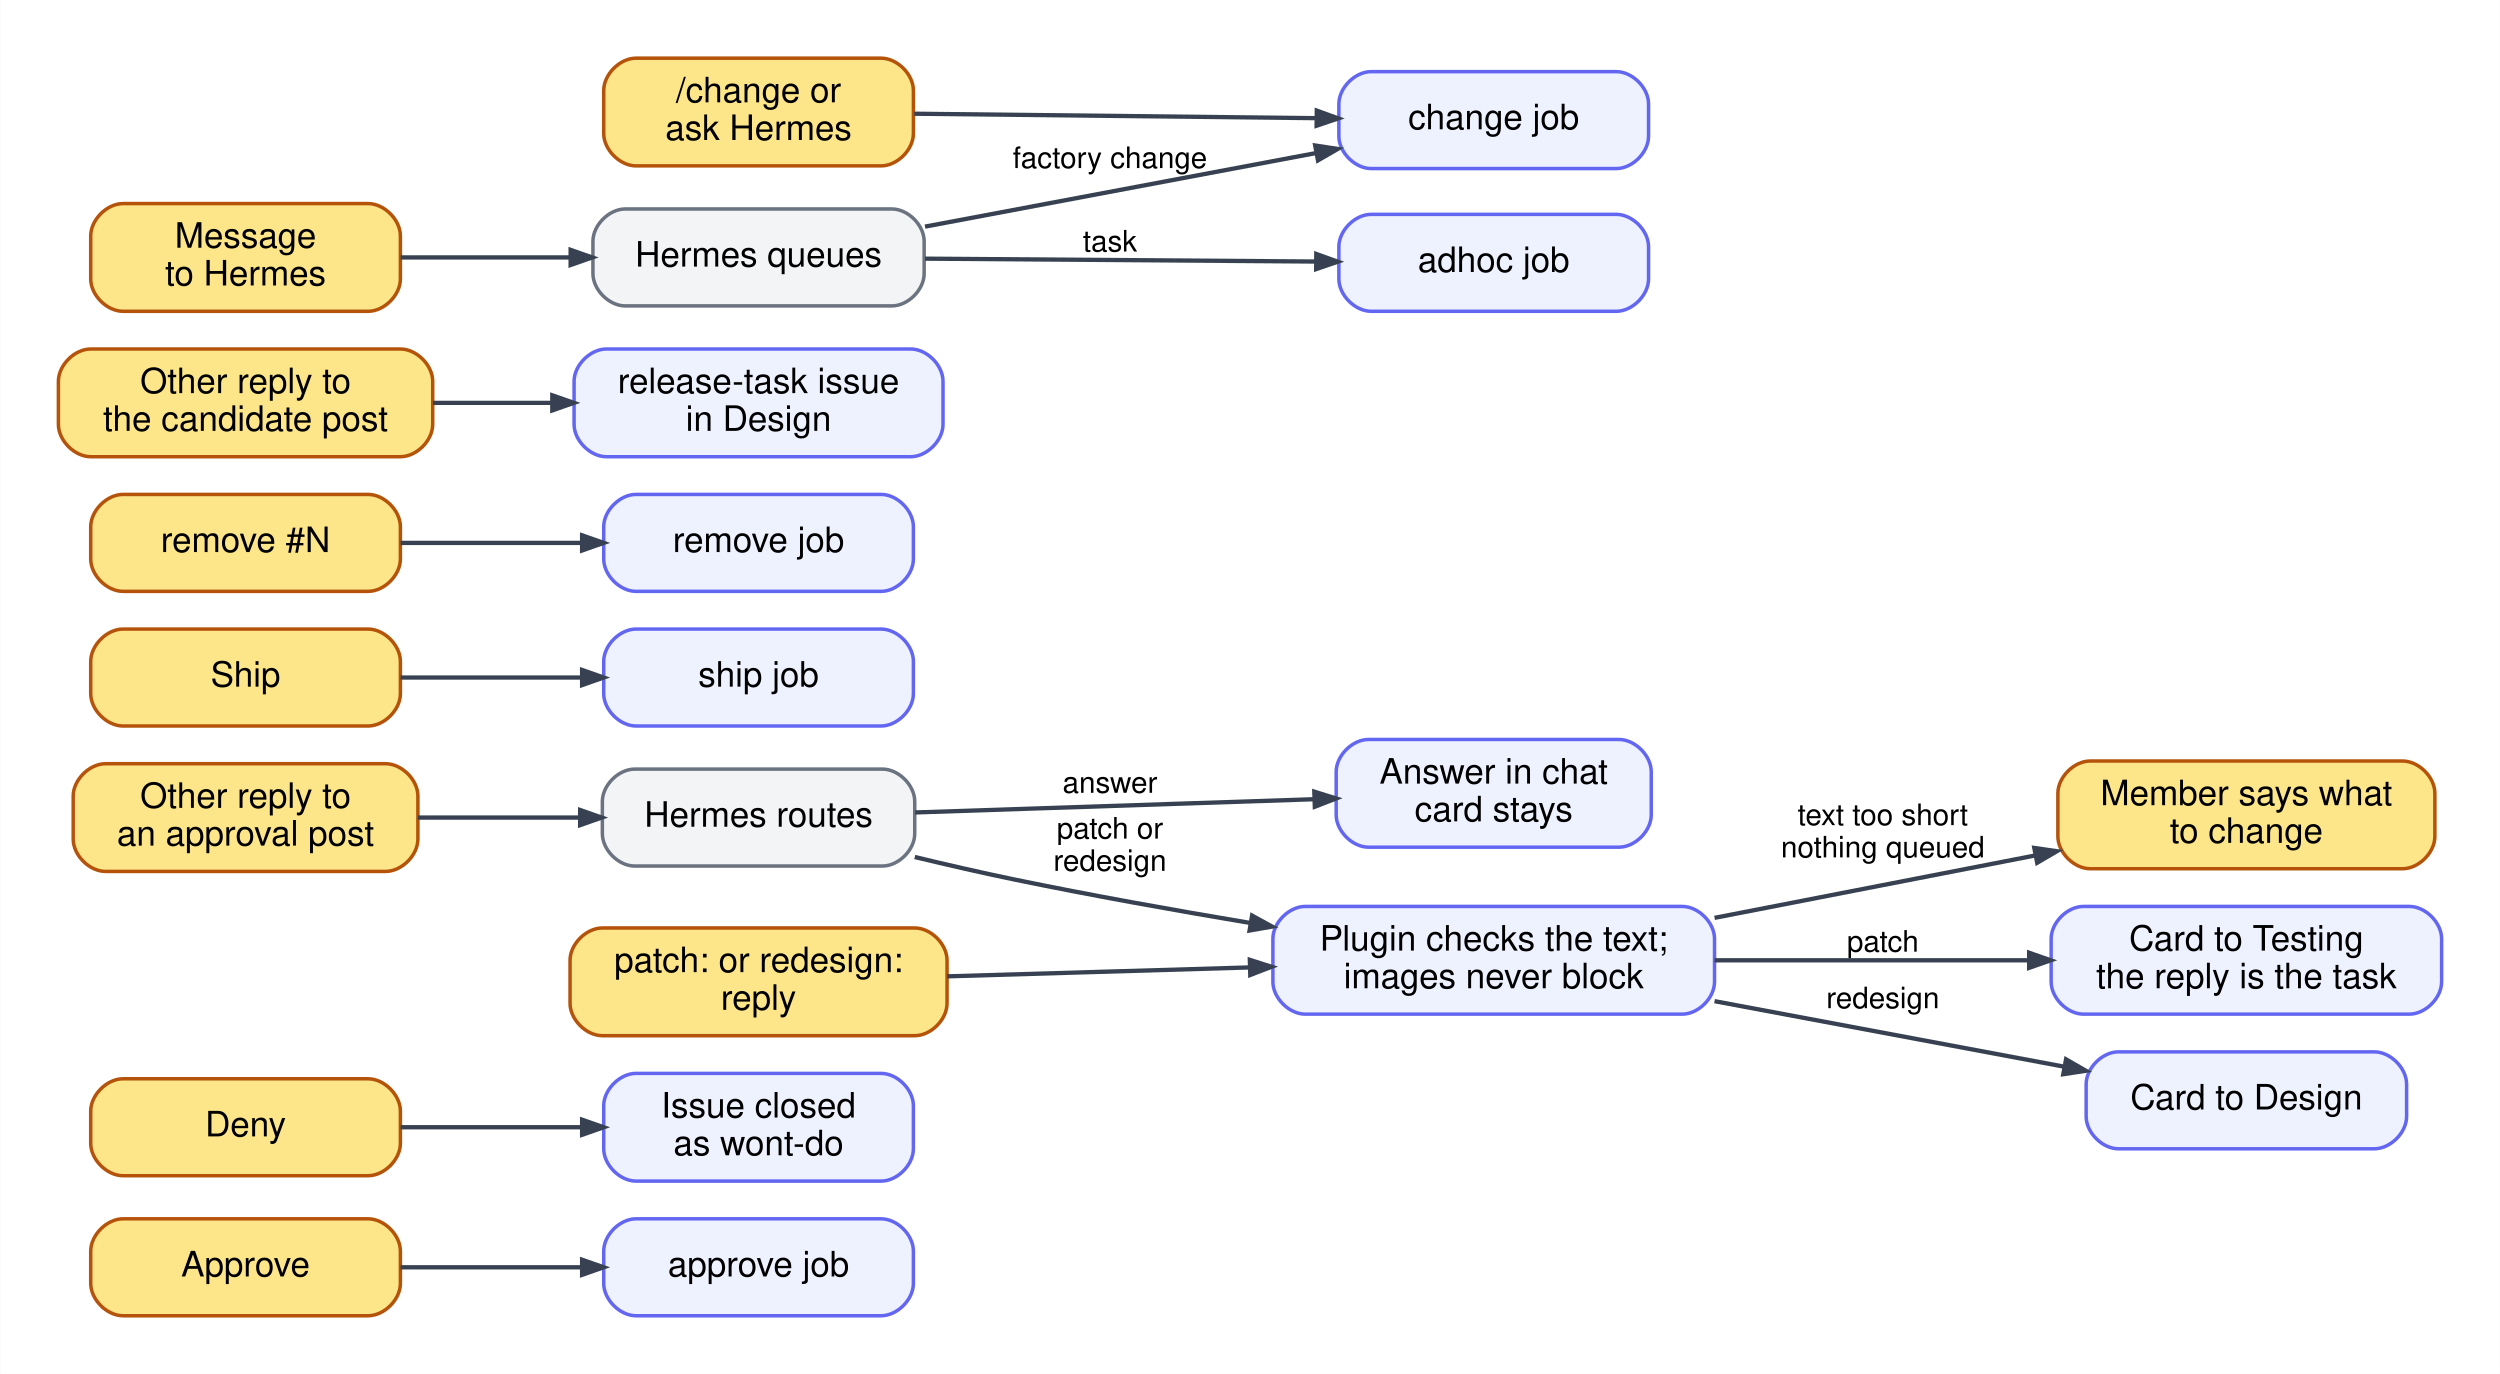
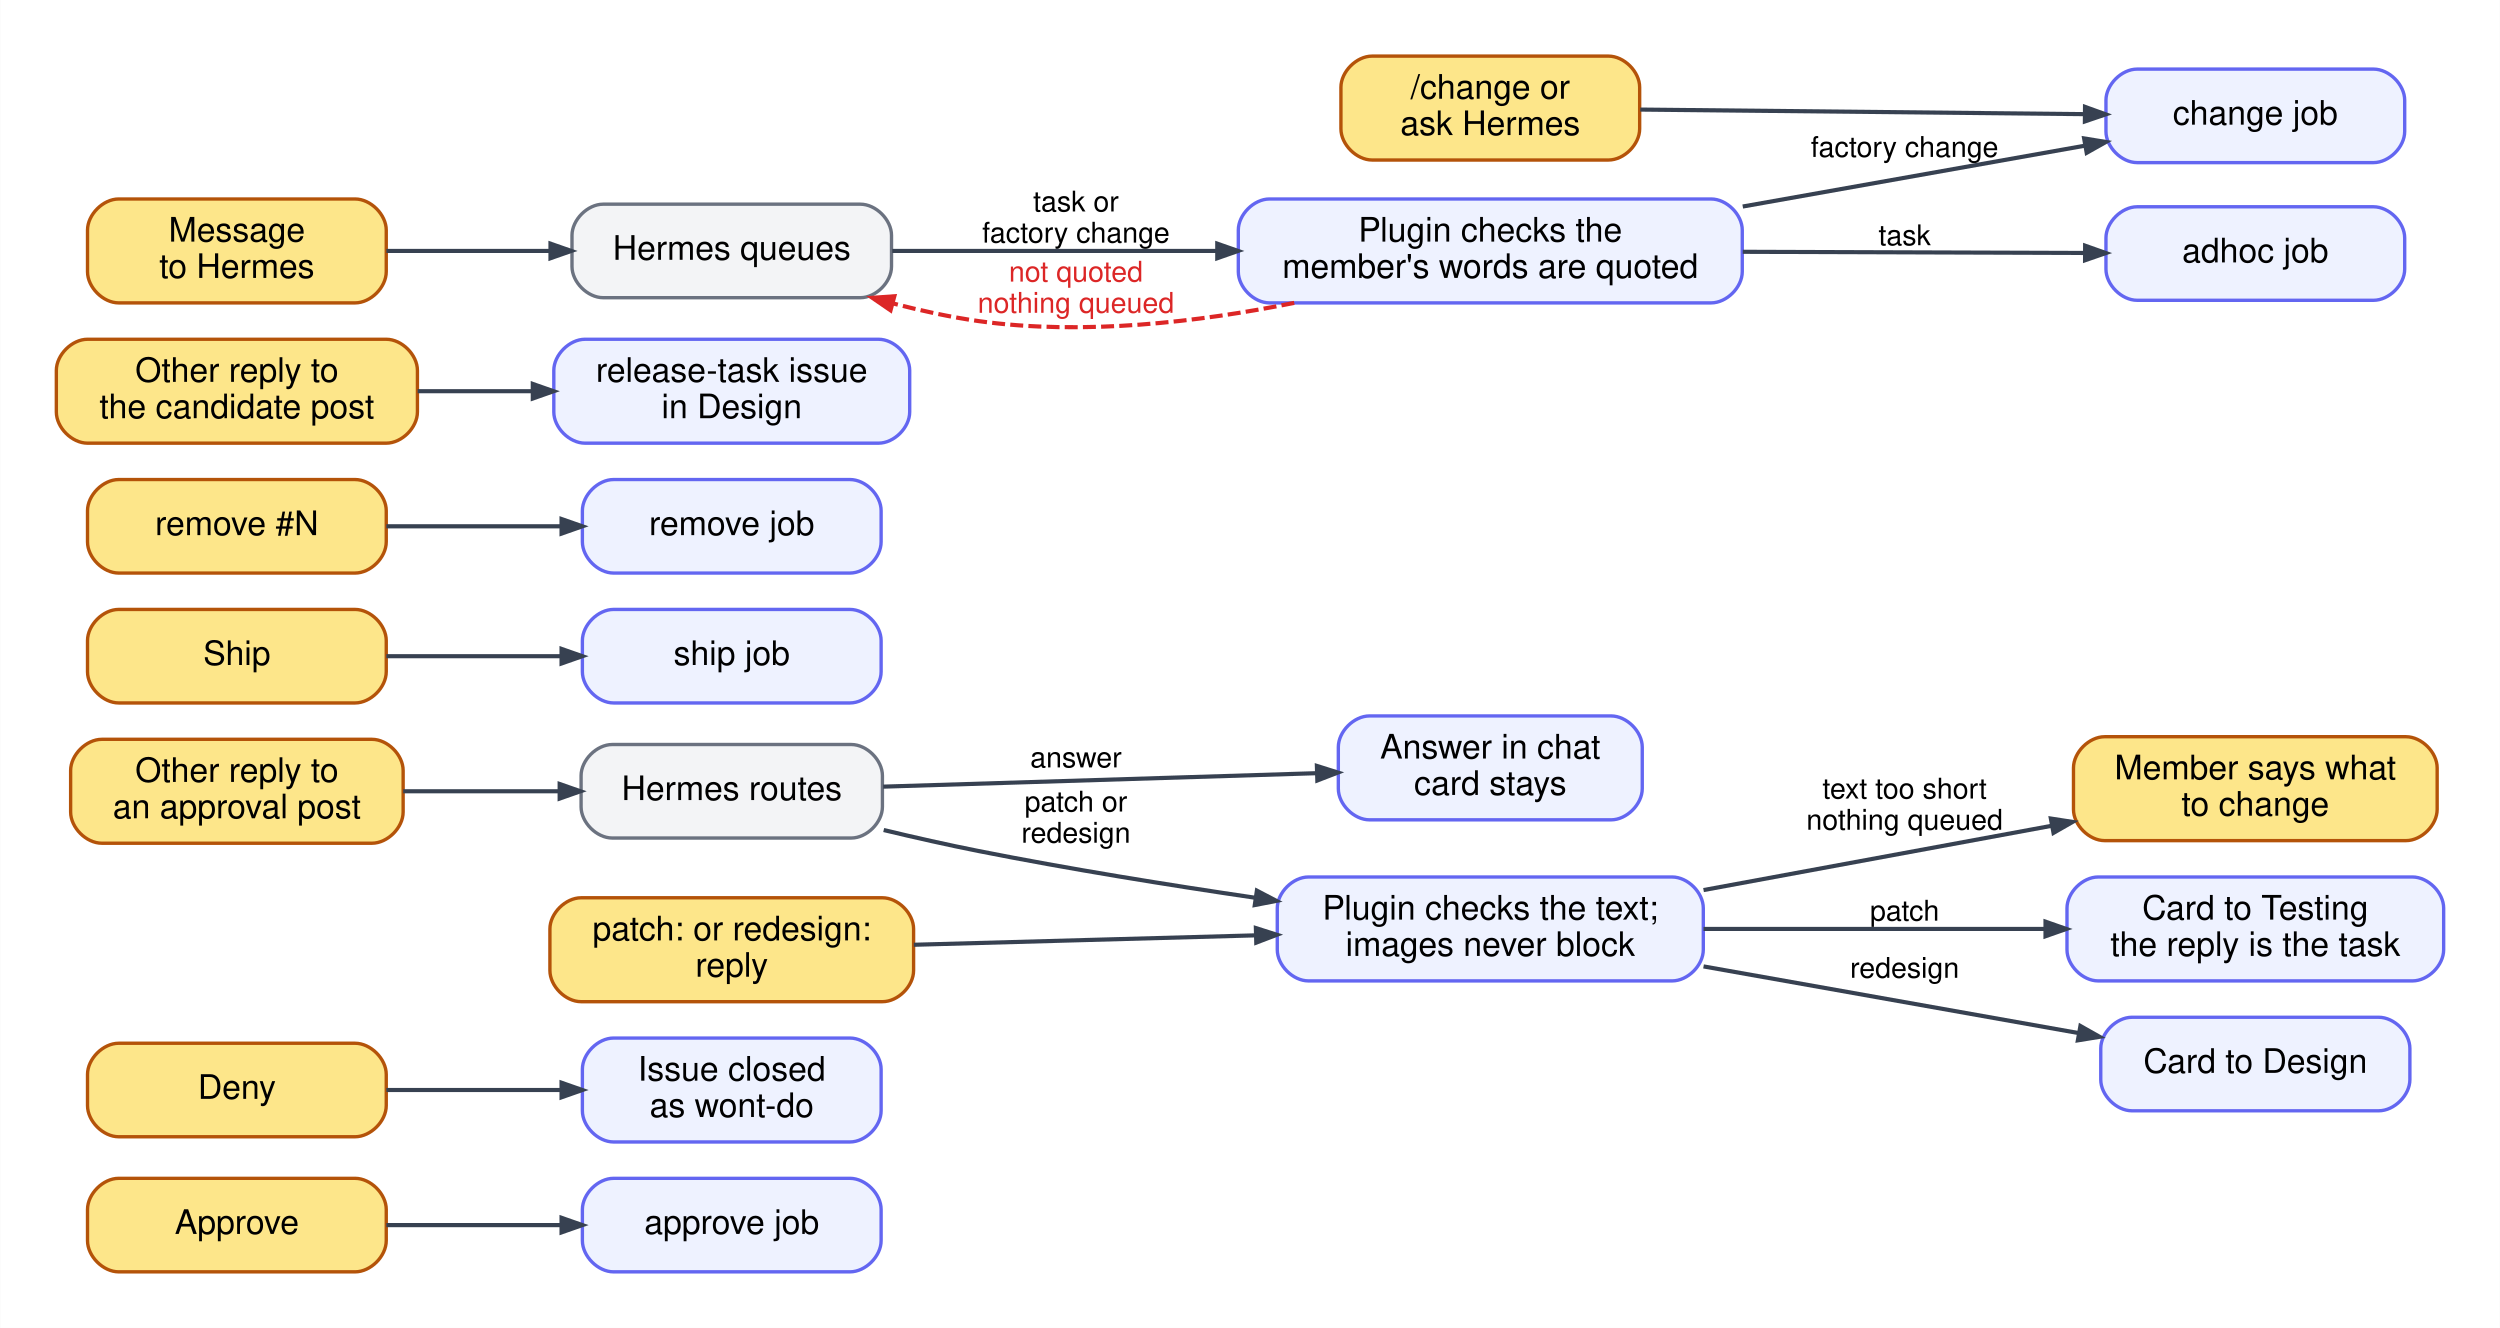
- <svg xmlns="http://www.w3.org/2000/svg" width="928pt" height="510pt" viewBox="0.00 0.00 928.20 510.20">
-   <g id="graph0" class="graph" transform="scale(1 1) rotate(0) translate(21.6 488.6)">
-     <polygon fill="white" stroke="transparent" points="-21.6,21.6 -21.6,-488.6 906.6,-488.6 906.6,21.6 -21.6,21.6" />
+ <svg xmlns="http://www.w3.org/2000/svg" width="962pt" height="511pt" viewBox="0.00 0.00 962.20 511.20">
+   <g id="graph0" class="graph" transform="scale(1 1) rotate(0) translate(21.6 489.6)">
+     <polygon fill="white" stroke="transparent" points="-21.6,21.6 -21.6,-489.6 940.6,-489.6 940.6,21.6 -21.6,21.6" />
    <g id="node1" class="node">
      <path fill="#fde68a" stroke="#b45309" stroke-width="1.3" d="M115,-36C115,-36 24,-36 24,-36 18,-36 12,-30 12,-24 12,-24 12,-12 12,-12 12,-6 18,0 24,0 24,0 115,0 115,0 121,0 127,-6 127,-12 127,-12 127,-24 127,-24 127,-30 121,-36 115,-36" />
      <text text-anchor="middle" x="69.5" y="-14.6" font-family="Helvetica,sans-Serif" font-size="13.00">Approve</text>
    </g>
-     <g id="node14" class="node">
+     <g id="node15" class="node">
      <path fill="#eef2ff" stroke="#6366f1" stroke-width="1.3" d="M305.5,-36C305.5,-36 214.5,-36 214.5,-36 208.5,-36 202.5,-30 202.5,-24 202.5,-24 202.5,-12 202.5,-12 202.5,-6 208.5,0 214.5,0 214.5,0 305.5,0 305.5,0 311.5,0 317.5,-6 317.5,-12 317.5,-12 317.5,-24 317.5,-24 317.5,-30 311.5,-36 305.5,-36" />
      <text text-anchor="middle" x="260" y="-14.6" font-family="Helvetica,sans-Serif" font-size="13.00">approve job</text>
    </g>
    <g id="edge1" class="edge">
      <path fill="none" stroke="#374151" stroke-width="1.6" d="M127.06,-18C148.21,-18 172.4,-18 194.24,-18" />
      <polygon fill="#374151" stroke="#374151" stroke-width="1.6" points="194.48,-20.8 202.48,-18 194.48,-15.2 194.48,-20.8" />
    </g>
    <g id="node2" class="node">
      <path fill="#fde68a" stroke="#b45309" stroke-width="1.3" d="M115,-88C115,-88 24,-88 24,-88 18,-88 12,-82 12,-76 12,-76 12,-64 12,-64 12,-58 18,-52 24,-52 24,-52 115,-52 115,-52 121,-52 127,-58 127,-64 127,-64 127,-76 127,-76 127,-82 121,-88 115,-88" />
      <text text-anchor="middle" x="69.5" y="-66.6" font-family="Helvetica,sans-Serif" font-size="13.00">Deny</text>
    </g>
-     <g id="node15" class="node">
+     <g id="node16" class="node">
      <path fill="#eef2ff" stroke="#6366f1" stroke-width="1.3" d="M305.5,-90C305.5,-90 214.5,-90 214.5,-90 208.5,-90 202.5,-84 202.5,-78 202.5,-78 202.5,-62 202.5,-62 202.5,-56 208.5,-50 214.5,-50 214.5,-50 305.5,-50 305.5,-50 311.5,-50 317.5,-56 317.5,-62 317.5,-62 317.5,-78 317.5,-78 317.5,-84 311.5,-90 305.5,-90" />
      <text text-anchor="middle" x="260" y="-73.6" font-family="Helvetica,sans-Serif" font-size="13.00">Issue closed</text>
      <text text-anchor="middle" x="260" y="-59.6" font-family="Helvetica,sans-Serif" font-size="13.00">as wont-do</text>
    </g>
    <g id="edge2" class="edge">
      <path fill="none" stroke="#374151" stroke-width="1.6" d="M127.06,-70C148.21,-70 172.4,-70 194.24,-70" />
      <polygon fill="#374151" stroke="#374151" stroke-width="1.6" points="194.48,-72.8 202.48,-70 194.48,-67.2 194.48,-72.8" />
    </g>
    <g id="node3" class="node">
      <path fill="#fde68a" stroke="#b45309" stroke-width="1.3" d="M121.5,-205C121.5,-205 17.5,-205 17.5,-205 11.5,-205 5.5,-199 5.5,-193 5.5,-193 5.5,-177 5.5,-177 5.5,-171 11.5,-165 17.5,-165 17.5,-165 121.5,-165 121.5,-165 127.5,-165 133.5,-171 133.5,-177 133.5,-177 133.5,-193 133.5,-193 133.5,-199 127.5,-205 121.5,-205" />
      <text text-anchor="middle" x="69.5" y="-188.6" font-family="Helvetica,sans-Serif" font-size="13.00">Other reply to</text>
      <text text-anchor="middle" x="69.5" y="-174.6" font-family="Helvetica,sans-Serif" font-size="13.00">an approval post</text>
    </g>
    <g id="node11" class="node">
      <path fill="#f3f4f6" stroke="#6b7280" stroke-width="1.3" d="M306,-203C306,-203 214,-203 214,-203 208,-203 202,-197 202,-191 202,-191 202,-179 202,-179 202,-173 208,-167 214,-167 214,-167 306,-167 306,-167 312,-167 318,-173 318,-179 318,-179 318,-191 318,-191 318,-197 312,-203 306,-203" />
      <text text-anchor="middle" x="260" y="-181.6" font-family="Helvetica,sans-Serif" font-size="13.00">Hermes routes</text>
    </g>
    <g id="edge3" class="edge">
      <path fill="none" stroke="#374151" stroke-width="1.6" d="M133.53,-185C152.82,-185 174.08,-185 193.53,-185" />
      <polygon fill="#374151" stroke="#374151" stroke-width="1.6" points="193.75,-187.8 201.75,-185 193.75,-182.2 193.75,-187.8" />
    </g>
    <g id="node4" class="node">
      <path fill="#fde68a" stroke="#b45309" stroke-width="1.3" d="M318,-144C318,-144 202,-144 202,-144 196,-144 190,-138 190,-132 190,-132 190,-116 190,-116 190,-110 196,-104 202,-104 202,-104 318,-104 318,-104 324,-104 330,-110 330,-116 330,-116 330,-132 330,-132 330,-138 324,-144 318,-144" />
      <text text-anchor="middle" x="260" y="-127.6" font-family="Helvetica,sans-Serif" font-size="13.00">patch: or redesign:</text>
      <text text-anchor="middle" x="260" y="-113.6" font-family="Helvetica,sans-Serif" font-size="13.00">reply</text>
    </g>
    <g id="node13" class="node">
-       <path fill="#eef2ff" stroke="#6366f1" stroke-width="1.3" d="M603,-152C603,-152 463,-152 463,-152 457,-152 451,-146 451,-140 451,-140 451,-124 451,-124 451,-118 457,-112 463,-112 463,-112 603,-112 603,-112 609,-112 615,-118 615,-124 615,-124 615,-140 615,-140 615,-146 609,-152 603,-152" />
-       <text text-anchor="middle" x="533" y="-135.6" font-family="Helvetica,sans-Serif" font-size="13.00">Plugin checks the text;</text>
-       <text text-anchor="middle" x="533" y="-121.6" font-family="Helvetica,sans-Serif" font-size="13.00">images never block</text>
+       <path fill="#eef2ff" stroke="#6366f1" stroke-width="1.3" d="M622,-152C622,-152 482,-152 482,-152 476,-152 470,-146 470,-140 470,-140 470,-124 470,-124 470,-118 476,-112 482,-112 482,-112 622,-112 622,-112 628,-112 634,-118 634,-124 634,-124 634,-140 634,-140 634,-146 628,-152 622,-152" />
+       <text text-anchor="middle" x="552" y="-135.6" font-family="Helvetica,sans-Serif" font-size="13.00">Plugin checks the text;</text>
+       <text text-anchor="middle" x="552" y="-121.6" font-family="Helvetica,sans-Serif" font-size="13.00">images never block</text>
    </g>
    <g id="edge6" class="edge">
-       <path fill="none" stroke="#374151" stroke-width="1.6" d="M330.09,-126.04C364.2,-127.05 405.78,-128.27 442.32,-129.35" />
-       <polygon fill="#374151" stroke="#374151" stroke-width="1.6" points="442.44,-132.16 450.52,-129.59 442.6,-126.56 442.44,-132.16" />
+       <path fill="none" stroke="#374151" stroke-width="1.6" d="M330.09,-125.91C369.52,-126.99 419.37,-128.37 461.74,-129.54" />
+       <polygon fill="#374151" stroke="#374151" stroke-width="1.6" points="461.76,-132.34 469.83,-129.76 461.91,-126.74 461.76,-132.34" />
    </g>
    <g id="node5" class="node">
      <path fill="#fde68a" stroke="#b45309" stroke-width="1.3" d="M115,-255C115,-255 24,-255 24,-255 18,-255 12,-249 12,-243 12,-243 12,-231 12,-231 12,-225 18,-219 24,-219 24,-219 115,-219 115,-219 121,-219 127,-225 127,-231 127,-231 127,-243 127,-243 127,-249 121,-255 115,-255" />
      <text text-anchor="middle" x="69.5" y="-233.6" font-family="Helvetica,sans-Serif" font-size="13.00">Ship</text>
    </g>
-     <g id="node19" class="node">
+     <g id="node20" class="node">
      <path fill="#eef2ff" stroke="#6366f1" stroke-width="1.3" d="M305.5,-255C305.5,-255 214.5,-255 214.5,-255 208.5,-255 202.5,-249 202.5,-243 202.5,-243 202.5,-231 202.5,-231 202.5,-225 208.5,-219 214.5,-219 214.5,-219 305.5,-219 305.5,-219 311.5,-219 317.5,-225 317.5,-231 317.5,-231 317.5,-243 317.5,-243 317.5,-249 311.5,-255 305.5,-255" />
      <text text-anchor="middle" x="260" y="-233.6" font-family="Helvetica,sans-Serif" font-size="13.00">ship job</text>
    </g>
    <g id="edge10" class="edge">
      <path fill="none" stroke="#374151" stroke-width="1.6" d="M127.06,-237C148.21,-237 172.4,-237 194.24,-237" />
      <polygon fill="#374151" stroke="#374151" stroke-width="1.6" points="194.48,-239.8 202.48,-237 194.48,-234.2 194.48,-239.8" />
    </g>
    <g id="node6" class="node">
      <path fill="#fde68a" stroke="#b45309" stroke-width="1.3" d="M115,-305C115,-305 24,-305 24,-305 18,-305 12,-299 12,-293 12,-293 12,-281 12,-281 12,-275 18,-269 24,-269 24,-269 115,-269 115,-269 121,-269 127,-275 127,-281 127,-281 127,-293 127,-293 127,-299 121,-305 115,-305" />
      <text text-anchor="middle" x="69.5" y="-283.6" font-family="Helvetica,sans-Serif" font-size="13.00">remove #N</text>
    </g>
-     <g id="node20" class="node">
+     <g id="node21" class="node">
      <path fill="#eef2ff" stroke="#6366f1" stroke-width="1.3" d="M305.5,-305C305.5,-305 214.5,-305 214.5,-305 208.5,-305 202.5,-299 202.5,-293 202.5,-293 202.5,-281 202.5,-281 202.5,-275 208.5,-269 214.5,-269 214.5,-269 305.5,-269 305.5,-269 311.5,-269 317.5,-275 317.5,-281 317.5,-281 317.5,-293 317.5,-293 317.5,-299 311.5,-305 305.5,-305" />
      <text text-anchor="middle" x="260" y="-283.6" font-family="Helvetica,sans-Serif" font-size="13.00">remove job</text>
    </g>
    <g id="edge11" class="edge">
      <path fill="none" stroke="#374151" stroke-width="1.6" d="M127.06,-287C148.21,-287 172.4,-287 194.24,-287" />
      <polygon fill="#374151" stroke="#374151" stroke-width="1.6" points="194.48,-289.8 202.48,-287 194.48,-284.2 194.48,-289.8" />
    </g>
    <g id="node7" class="node">
      <path fill="#fde68a" stroke="#b45309" stroke-width="1.3" d="M127,-359C127,-359 12,-359 12,-359 6,-359 0,-353 0,-347 0,-347 0,-331 0,-331 0,-325 6,-319 12,-319 12,-319 127,-319 127,-319 133,-319 139,-325 139,-331 139,-331 139,-347 139,-347 139,-353 133,-359 127,-359" />
      <text text-anchor="middle" x="69.5" y="-342.6" font-family="Helvetica,sans-Serif" font-size="13.00">Other reply to</text>
      <text text-anchor="middle" x="69.5" y="-328.6" font-family="Helvetica,sans-Serif" font-size="13.00">the candidate post</text>
    </g>
-     <g id="node21" class="node">
+     <g id="node22" class="node">
      <path fill="#eef2ff" stroke="#6366f1" stroke-width="1.3" d="M316.5,-359C316.5,-359 203.5,-359 203.5,-359 197.5,-359 191.5,-353 191.5,-347 191.5,-347 191.5,-331 191.5,-331 191.5,-325 197.5,-319 203.5,-319 203.5,-319 316.5,-319 316.5,-319 322.5,-319 328.5,-325 328.5,-331 328.5,-331 328.5,-347 328.5,-347 328.5,-353 322.5,-359 316.5,-359" />
      <text text-anchor="middle" x="260" y="-342.6" font-family="Helvetica,sans-Serif" font-size="13.00">release-task issue</text>
      <text text-anchor="middle" x="260" y="-328.6" font-family="Helvetica,sans-Serif" font-size="13.00">in Design</text>
    </g>
    <g id="edge12" class="edge">
      <path fill="none" stroke="#374151" stroke-width="1.6" d="M139.09,-339C153.47,-339 168.73,-339 183.36,-339" />
      <polygon fill="#374151" stroke="#374151" stroke-width="1.6" points="183.41,-341.8 191.41,-339 183.41,-336.2 183.41,-341.8" />
    </g>
    <g id="node8" class="node">
-       <path fill="#fde68a" stroke="#b45309" stroke-width="1.3" d="M305.5,-467C305.5,-467 214.5,-467 214.5,-467 208.5,-467 202.5,-461 202.5,-455 202.5,-455 202.5,-439 202.5,-439 202.5,-433 208.5,-427 214.5,-427 214.5,-427 305.5,-427 305.5,-427 311.5,-427 317.5,-433 317.5,-439 317.5,-439 317.5,-455 317.5,-455 317.5,-461 311.5,-467 305.5,-467" />
-       <text text-anchor="middle" x="260" y="-450.6" font-family="Helvetica,sans-Serif" font-size="13.00">/change or</text>
-       <text text-anchor="middle" x="260" y="-436.6" font-family="Helvetica,sans-Serif" font-size="13.00">ask Hermes</text>
+       <path fill="#fde68a" stroke="#b45309" stroke-width="1.3" d="M597.5,-468C597.5,-468 506.5,-468 506.5,-468 500.5,-468 494.5,-462 494.5,-456 494.5,-456 494.5,-440 494.5,-440 494.5,-434 500.5,-428 506.5,-428 506.5,-428 597.5,-428 597.5,-428 603.5,-428 609.5,-434 609.5,-440 609.5,-440 609.5,-456 609.5,-456 609.5,-462 603.5,-468 597.5,-468" />
+       <text text-anchor="middle" x="552" y="-451.6" font-family="Helvetica,sans-Serif" font-size="13.00">/change or</text>
+       <text text-anchor="middle" x="552" y="-437.6" font-family="Helvetica,sans-Serif" font-size="13.00">ask Hermes</text>
    </g>
-     <g id="node22" class="node">
-       <path fill="#eef2ff" stroke="#6366f1" stroke-width="1.3" d="M578.5,-462C578.5,-462 487.5,-462 487.5,-462 481.5,-462 475.5,-456 475.5,-450 475.5,-450 475.5,-438 475.5,-438 475.5,-432 481.5,-426 487.5,-426 487.5,-426 578.5,-426 578.5,-426 584.5,-426 590.5,-432 590.5,-438 590.5,-438 590.5,-450 590.5,-450 590.5,-456 584.5,-462 578.5,-462" />
-       <text text-anchor="middle" x="533" y="-440.6" font-family="Helvetica,sans-Serif" font-size="13.00">change job</text>
+     <g id="node23" class="node">
+       <path fill="#eef2ff" stroke="#6366f1" stroke-width="1.3" d="M892,-463C892,-463 801,-463 801,-463 795,-463 789,-457 789,-451 789,-451 789,-439 789,-439 789,-433 795,-427 801,-427 801,-427 892,-427 892,-427 898,-427 904,-433 904,-439 904,-439 904,-451 904,-451 904,-457 898,-463 892,-463" />
+       <text text-anchor="middle" x="846.5" y="-441.6" font-family="Helvetica,sans-Serif" font-size="13.00">change job</text>
    </g>
    <g id="edge13" class="edge">
-       <path fill="none" stroke="#374151" stroke-width="1.6" d="M317.81,-446.37C361.44,-445.89 421.73,-445.22 467.24,-444.72" />
-       <polygon fill="#374151" stroke="#374151" stroke-width="1.6" points="467.3,-447.52 475.26,-444.63 467.23,-441.92 467.3,-447.52" />
+       <path fill="none" stroke="#374151" stroke-width="1.6" d="M609.74,-447.42C658.79,-446.91 729.65,-446.19 780.87,-445.66" />
+       <polygon fill="#374151" stroke="#374151" stroke-width="1.6" points="780.94,-448.46 788.91,-445.58 780.89,-442.86 780.94,-448.46" />
    </g>
    <g id="node9" class="node">
      <path fill="#fde68a" stroke="#b45309" stroke-width="1.3" d="M115,-413C115,-413 24,-413 24,-413 18,-413 12,-407 12,-401 12,-401 12,-385 12,-385 12,-379 18,-373 24,-373 24,-373 115,-373 115,-373 121,-373 127,-379 127,-385 127,-385 127,-401 127,-401 127,-407 121,-413 115,-413" />
      <text text-anchor="middle" x="69.5" y="-396.6" font-family="Helvetica,sans-Serif" font-size="13.00">Message</text>
      <text text-anchor="middle" x="69.5" y="-382.6" font-family="Helvetica,sans-Serif" font-size="13.00">to Hermes</text>
    </g>
    <g id="node12" class="node">
      <path fill="#f3f4f6" stroke="#6b7280" stroke-width="1.3" d="M309.5,-411C309.5,-411 210.5,-411 210.5,-411 204.5,-411 198.5,-405 198.5,-399 198.5,-399 198.5,-387 198.5,-387 198.5,-381 204.5,-375 210.5,-375 210.5,-375 309.5,-375 309.5,-375 315.5,-375 321.5,-381 321.5,-387 321.5,-387 321.5,-399 321.5,-399 321.5,-405 315.5,-411 309.5,-411" />
      <text text-anchor="middle" x="260" y="-389.6" font-family="Helvetica,sans-Serif" font-size="13.00">Hermes queues</text>
    </g>
    <g id="edge14" class="edge">
      <path fill="none" stroke="#374151" stroke-width="1.6" d="M127.06,-393C146.87,-393 169.35,-393 190.07,-393" />
      <polygon fill="#374151" stroke="#374151" stroke-width="1.6" points="190.22,-395.8 198.22,-393 190.22,-390.2 190.22,-395.8" />
    </g>
    <g id="node10" class="node">
-       <path fill="#fde68a" stroke="#b45309" stroke-width="1.3" d="M870.5,-206C870.5,-206 754.5,-206 754.5,-206 748.5,-206 742.5,-200 742.5,-194 742.5,-194 742.5,-178 742.5,-178 742.5,-172 748.5,-166 754.5,-166 754.5,-166 870.5,-166 870.5,-166 876.5,-166 882.5,-172 882.5,-178 882.5,-178 882.5,-194 882.5,-194 882.5,-200 876.5,-206 870.5,-206" />
-       <text text-anchor="middle" x="812.5" y="-189.6" font-family="Helvetica,sans-Serif" font-size="13.00">Member says what</text>
-       <text text-anchor="middle" x="812.5" y="-175.6" font-family="Helvetica,sans-Serif" font-size="13.00">to change</text>
+       <path fill="#fde68a" stroke="#b45309" stroke-width="1.3" d="M904.5,-206C904.5,-206 788.5,-206 788.5,-206 782.5,-206 776.5,-200 776.5,-194 776.5,-194 776.5,-178 776.5,-178 776.5,-172 782.5,-166 788.5,-166 788.5,-166 904.5,-166 904.5,-166 910.5,-166 916.5,-172 916.5,-178 916.5,-178 916.5,-194 916.5,-194 916.5,-200 910.5,-206 904.5,-206" />
+       <text text-anchor="middle" x="846.5" y="-189.6" font-family="Helvetica,sans-Serif" font-size="13.00">Member says what</text>
+       <text text-anchor="middle" x="846.5" y="-175.6" font-family="Helvetica,sans-Serif" font-size="13.00">to change</text>
    </g>
    <g id="edge5" class="edge">
-       <path fill="none" stroke="#374151" stroke-width="1.6" d="M318.02,-170.35C330.19,-167.42 342.99,-164.48 355,-162 383.33,-156.14 414.4,-150.59 442.48,-145.88" />
-       <polygon fill="#374151" stroke="#374151" stroke-width="1.6" points="443.27,-148.59 450.7,-144.52 442.35,-143.07 443.27,-148.59" />
-       <text text-anchor="middle" x="390.5" y="-177.2" font-family="Helvetica,sans-Serif" font-size="11.00">patch or</text>
-       <text text-anchor="middle" x="390.5" y="-165.2" font-family="Helvetica,sans-Serif" font-size="11.00">redesign</text>
+       <path fill="none" stroke="#374151" stroke-width="1.6" d="M318.49,-170.08C330.51,-167.2 343.13,-164.35 355,-162 389.7,-155.11 428.12,-148.92 461.69,-143.98" />
+       <polygon fill="#374151" stroke="#374151" stroke-width="1.6" points="462.15,-146.74 469.66,-142.81 461.34,-141.2 462.15,-146.74" />
+       <text text-anchor="middle" x="392.5" y="-177.2" font-family="Helvetica,sans-Serif" font-size="11.00">patch or</text>
+       <text text-anchor="middle" x="392.5" y="-165.2" font-family="Helvetica,sans-Serif" font-size="11.00">redesign</text>
    </g>
-     <g id="node16" class="node">
-       <path fill="#eef2ff" stroke="#6366f1" stroke-width="1.3" d="M579.5,-214C579.5,-214 486.5,-214 486.5,-214 480.5,-214 474.5,-208 474.5,-202 474.5,-202 474.5,-186 474.5,-186 474.5,-180 480.5,-174 486.5,-174 486.5,-174 579.5,-174 579.5,-174 585.5,-174 591.5,-180 591.5,-186 591.5,-186 591.5,-202 591.5,-202 591.5,-208 585.5,-214 579.5,-214" />
-       <text text-anchor="middle" x="533" y="-197.6" font-family="Helvetica,sans-Serif" font-size="13.00">Answer in chat</text>
-       <text text-anchor="middle" x="533" y="-183.6" font-family="Helvetica,sans-Serif" font-size="13.00">card stays</text>
+     <g id="node17" class="node">
+       <path fill="#eef2ff" stroke="#6366f1" stroke-width="1.3" d="M598.5,-214C598.5,-214 505.5,-214 505.5,-214 499.5,-214 493.5,-208 493.5,-202 493.5,-202 493.5,-186 493.5,-186 493.5,-180 499.5,-174 505.5,-174 505.5,-174 598.5,-174 598.5,-174 604.5,-174 610.5,-180 610.5,-186 610.5,-186 610.5,-202 610.5,-202 610.5,-208 604.5,-214 598.5,-214" />
+       <text text-anchor="middle" x="552" y="-197.6" font-family="Helvetica,sans-Serif" font-size="13.00">Answer in chat</text>
+       <text text-anchor="middle" x="552" y="-183.6" font-family="Helvetica,sans-Serif" font-size="13.00">card stays</text>
    </g>
    <g id="edge4" class="edge">
-       <path fill="none" stroke="#374151" stroke-width="1.6" d="M318.14,-186.9C361.5,-188.34 421.18,-190.32 466.47,-191.82" />
-       <polygon fill="#374151" stroke="#374151" stroke-width="1.6" points="466.38,-194.62 474.47,-192.09 466.57,-189.03 466.38,-194.62" />
-       <text text-anchor="middle" x="390.5" y="-194.2" font-family="Helvetica,sans-Serif" font-size="11.00">answer</text>
+       <path fill="none" stroke="#374151" stroke-width="1.6" d="M318.29,-186.78C366.3,-188.27 434.84,-190.4 485.11,-191.96" />
+       <polygon fill="#374151" stroke="#374151" stroke-width="1.6" points="485.25,-194.76 493.33,-192.21 485.42,-189.16 485.25,-194.76" />
+       <text text-anchor="middle" x="392.5" y="-194.2" font-family="Helvetica,sans-Serif" font-size="11.00">answer</text>
+     </g>
+     <g id="node14" class="node">
+       <path fill="#eef2ff" stroke="#6366f1" stroke-width="1.3" d="M637,-413C637,-413 467,-413 467,-413 461,-413 455,-407 455,-401 455,-401 455,-385 455,-385 455,-379 461,-373 467,-373 467,-373 637,-373 637,-373 643,-373 649,-379 649,-385 649,-385 649,-401 649,-401 649,-407 643,-413 637,-413" />
+       <text text-anchor="middle" x="552" y="-396.6" font-family="Helvetica,sans-Serif" font-size="13.00">Plugin checks the</text>
+       <text text-anchor="middle" x="552" y="-382.6" font-family="Helvetica,sans-Serif" font-size="13.00">member's words are quoted</text>
+     </g>
+     <g id="edge15" class="edge">
+       <path fill="none" stroke="#374151" stroke-width="1.6" d="M321.79,-393C357.99,-393 404.91,-393 446.86,-393" />
+       <polygon fill="#374151" stroke="#374151" stroke-width="1.6" points="446.9,-395.8 454.9,-393 446.9,-390.2 446.9,-395.8" />
+       <text text-anchor="middle" x="392.5" y="-408.2" font-family="Helvetica,sans-Serif" font-size="11.00">task or</text>
+       <text text-anchor="middle" x="392.5" y="-396.2" font-family="Helvetica,sans-Serif" font-size="11.00">factory change</text>
+     </g>
+     <g id="edge9" class="edge">
+       <path fill="none" stroke="#374151" stroke-width="1.6" d="M634.09,-146.97C676.02,-154.71 726.94,-164.11 768.29,-171.75" />
+       <polygon fill="#374151" stroke="#374151" stroke-width="1.6" points="767.79,-174.5 776.16,-173.2 768.81,-168.99 767.79,-174.5" />
+       <text text-anchor="middle" x="711.5" y="-182.2" font-family="Helvetica,sans-Serif" font-size="11.00">text too short</text>
+       <text text-anchor="middle" x="711.5" y="-170.2" font-family="Helvetica,sans-Serif" font-size="11.00">nothing queued</text>
+     </g>
+     <g id="node18" class="node">
+       <path fill="#eef2ff" stroke="#6366f1" stroke-width="1.3" d="M907,-152C907,-152 786,-152 786,-152 780,-152 774,-146 774,-140 774,-140 774,-124 774,-124 774,-118 780,-112 786,-112 786,-112 907,-112 907,-112 913,-112 919,-118 919,-124 919,-124 919,-140 919,-140 919,-146 913,-152 907,-152" />
+       <text text-anchor="middle" x="846.5" y="-135.6" font-family="Helvetica,sans-Serif" font-size="13.00">Card to Testing</text>
+       <text text-anchor="middle" x="846.5" y="-121.6" font-family="Helvetica,sans-Serif" font-size="13.00">the reply is the task</text>
+     </g>
+     <g id="edge7" class="edge">
+       <path fill="none" stroke="#374151" stroke-width="1.6" d="M634.09,-132C675.14,-132 724.8,-132 765.68,-132" />
+       <polygon fill="#374151" stroke="#374151" stroke-width="1.6" points="765.73,-134.8 773.73,-132 765.73,-129.2 765.73,-134.8" />
+       <text text-anchor="middle" x="711.5" y="-135.2" font-family="Helvetica,sans-Serif" font-size="11.00">patch</text>
+     </g>
+     <g id="node19" class="node">
+       <path fill="#eef2ff" stroke="#6366f1" stroke-width="1.3" d="M894,-98C894,-98 799,-98 799,-98 793,-98 787,-92 787,-86 787,-86 787,-74 787,-74 787,-68 793,-62 799,-62 799,-62 894,-62 894,-62 900,-62 906,-68 906,-74 906,-74 906,-86 906,-86 906,-92 900,-98 894,-98" />
+       <text text-anchor="middle" x="846.5" y="-76.6" font-family="Helvetica,sans-Serif" font-size="13.00">Card to Design</text>
+     </g>
+     <g id="edge8" class="edge">
+       <path fill="none" stroke="#374151" stroke-width="1.6" d="M634.09,-117.58C679.52,-109.51 735.48,-99.56 778.42,-91.93" />
+       <polygon fill="#374151" stroke="#374151" stroke-width="1.6" points="779.17,-94.64 786.55,-90.48 778.19,-89.12 779.17,-94.64" />
+       <text text-anchor="middle" x="711.5" y="-113.2" font-family="Helvetica,sans-Serif" font-size="11.00">redesign</text>
+     </g>
+     <g id="edge18" class="edge">
+       <path fill="none" stroke="#dc2626" stroke-width="1.6" stroke-dasharray="5,2" d="M476.53,-373C439.91,-365.65 395.14,-360.35 355,-366 344.18,-367.52 332.85,-369.99 321.96,-372.82" />
+       <polygon fill="#dc2626" stroke="#dc2626" stroke-width="1.6" points="321.12,-370.15 314.13,-374.95 322.58,-375.56 321.12,-370.15" />
+       <text text-anchor="middle" x="392.5" y="-381.2" font-family="Helvetica,sans-Serif" font-size="11.00" fill="#dc2626">not quoted</text>
+       <text text-anchor="middle" x="392.5" y="-369.2" font-family="Helvetica,sans-Serif" font-size="11.00" fill="#dc2626">nothing queued</text>
+     </g>
+     <g id="edge17" class="edge">
+       <path fill="none" stroke="#374151" stroke-width="1.6" d="M649.18,-410.1C692.4,-417.78 742.24,-426.64 780.9,-433.52" />
+       <polygon fill="#374151" stroke="#374151" stroke-width="1.6" points="780.6,-436.31 788.97,-434.95 781.58,-430.79 780.6,-436.31" />
+       <text text-anchor="middle" x="711.5" y="-429.2" font-family="Helvetica,sans-Serif" font-size="11.00">factory change</text>
+     </g>
+     <g id="node24" class="node">
+       <path fill="#eef2ff" stroke="#6366f1" stroke-width="1.3" d="M892,-410C892,-410 801,-410 801,-410 795,-410 789,-404 789,-398 789,-398 789,-386 789,-386 789,-380 795,-374 801,-374 801,-374 892,-374 892,-374 898,-374 904,-380 904,-386 904,-386 904,-398 904,-398 904,-404 898,-410 892,-410" />
+       <text text-anchor="middle" x="846.5" y="-388.6" font-family="Helvetica,sans-Serif" font-size="13.00">adhoc job</text>
    </g>
    <g id="edge16" class="edge">
-       <path fill="none" stroke="#374151" stroke-width="1.6" d="M321.82,-404.45C365.01,-412.57 422.92,-423.47 467.02,-431.77" />
-       <polygon fill="#374151" stroke="#374151" stroke-width="1.6" points="466.71,-434.56 475.09,-433.29 467.74,-429.06 466.71,-434.56" />
-       <text text-anchor="middle" x="390.5" y="-426.2" font-family="Helvetica,sans-Serif" font-size="11.00">factory change</text>
-     </g>
-     <g id="node23" class="node">
-       <path fill="#eef2ff" stroke="#6366f1" stroke-width="1.3" d="M578.5,-409C578.5,-409 487.5,-409 487.5,-409 481.5,-409 475.5,-403 475.5,-397 475.5,-397 475.5,-385 475.5,-385 475.5,-379 481.5,-373 487.5,-373 487.5,-373 578.5,-373 578.5,-373 584.5,-373 590.5,-379 590.5,-385 590.5,-385 590.5,-397 590.5,-397 590.5,-403 584.5,-409 578.5,-409" />
-       <text text-anchor="middle" x="533" y="-387.6" font-family="Helvetica,sans-Serif" font-size="13.00">adhoc job</text>
-     </g>
-     <g id="edge15" class="edge">
-       <path fill="none" stroke="#374151" stroke-width="1.6" d="M321.82,-392.55C365.01,-392.23 422.92,-391.8 467.02,-391.48" />
-       <polygon fill="#374151" stroke="#374151" stroke-width="1.6" points="467.11,-394.28 475.09,-391.42 467.07,-388.68 467.11,-394.28" />
-       <text text-anchor="middle" x="390.5" y="-395.2" font-family="Helvetica,sans-Serif" font-size="11.00">task</text>
-     </g>
-     <g id="edge9" class="edge">
-       <path fill="none" stroke="#374151" stroke-width="1.6" d="M615.01,-147.76C652.49,-155.06 696.81,-163.68 733.86,-170.89" />
-       <polygon fill="#374151" stroke="#374151" stroke-width="1.6" points="733.75,-173.72 742.14,-172.5 734.82,-168.23 733.75,-173.72" />
-       <text text-anchor="middle" x="677.5" y="-182.2" font-family="Helvetica,sans-Serif" font-size="11.00">text too short</text>
-       <text text-anchor="middle" x="677.5" y="-170.2" font-family="Helvetica,sans-Serif" font-size="11.00">nothing queued</text>
-     </g>
-     <g id="node17" class="node">
-       <path fill="#eef2ff" stroke="#6366f1" stroke-width="1.3" d="M873,-152C873,-152 752,-152 752,-152 746,-152 740,-146 740,-140 740,-140 740,-124 740,-124 740,-118 746,-112 752,-112 752,-112 873,-112 873,-112 879,-112 885,-118 885,-124 885,-124 885,-140 885,-140 885,-146 879,-152 873,-152" />
-       <text text-anchor="middle" x="812.5" y="-135.6" font-family="Helvetica,sans-Serif" font-size="13.00">Card to Testing</text>
-       <text text-anchor="middle" x="812.5" y="-121.6" font-family="Helvetica,sans-Serif" font-size="13.00">the reply is the task</text>
-     </g>
-     <g id="edge7" class="edge">
-       <path fill="none" stroke="#374151" stroke-width="1.6" d="M615.01,-132C651.75,-132 695.05,-132 731.65,-132" />
-       <polygon fill="#374151" stroke="#374151" stroke-width="1.6" points="731.83,-134.8 739.83,-132 731.83,-129.2 731.83,-134.8" />
-       <text text-anchor="middle" x="677.5" y="-135.2" font-family="Helvetica,sans-Serif" font-size="11.00">patch</text>
-     </g>
-     <g id="node18" class="node">
-       <path fill="#eef2ff" stroke="#6366f1" stroke-width="1.3" d="M860,-98C860,-98 765,-98 765,-98 759,-98 753,-92 753,-86 753,-86 753,-74 753,-74 753,-68 759,-62 765,-62 765,-62 860,-62 860,-62 866,-62 872,-68 872,-74 872,-74 872,-86 872,-86 872,-92 866,-98 860,-98" />
-       <text text-anchor="middle" x="812.5" y="-76.6" font-family="Helvetica,sans-Serif" font-size="13.00">Card to Design</text>
-     </g>
-     <g id="edge8" class="edge">
-       <path fill="none" stroke="#374151" stroke-width="1.6" d="M615.01,-116.82C656.23,-109.1 705.73,-99.82 744.73,-92.51" />
-       <polygon fill="#374151" stroke="#374151" stroke-width="1.6" points="745.54,-95.21 752.89,-90.98 744.51,-89.7 745.54,-95.21" />
-       <text text-anchor="middle" x="677.5" y="-114.2" font-family="Helvetica,sans-Serif" font-size="11.00">redesign</text>
+       <path fill="none" stroke="#374151" stroke-width="1.6" d="M649.18,-392.67C692.4,-392.52 742.24,-392.35 780.9,-392.22" />
+       <polygon fill="#374151" stroke="#374151" stroke-width="1.6" points="780.98,-395.02 788.97,-392.19 780.96,-389.42 780.98,-395.02" />
+       <text text-anchor="middle" x="711.5" y="-395.2" font-family="Helvetica,sans-Serif" font-size="11.00">task</text>
    </g>
  </g>
</svg>
